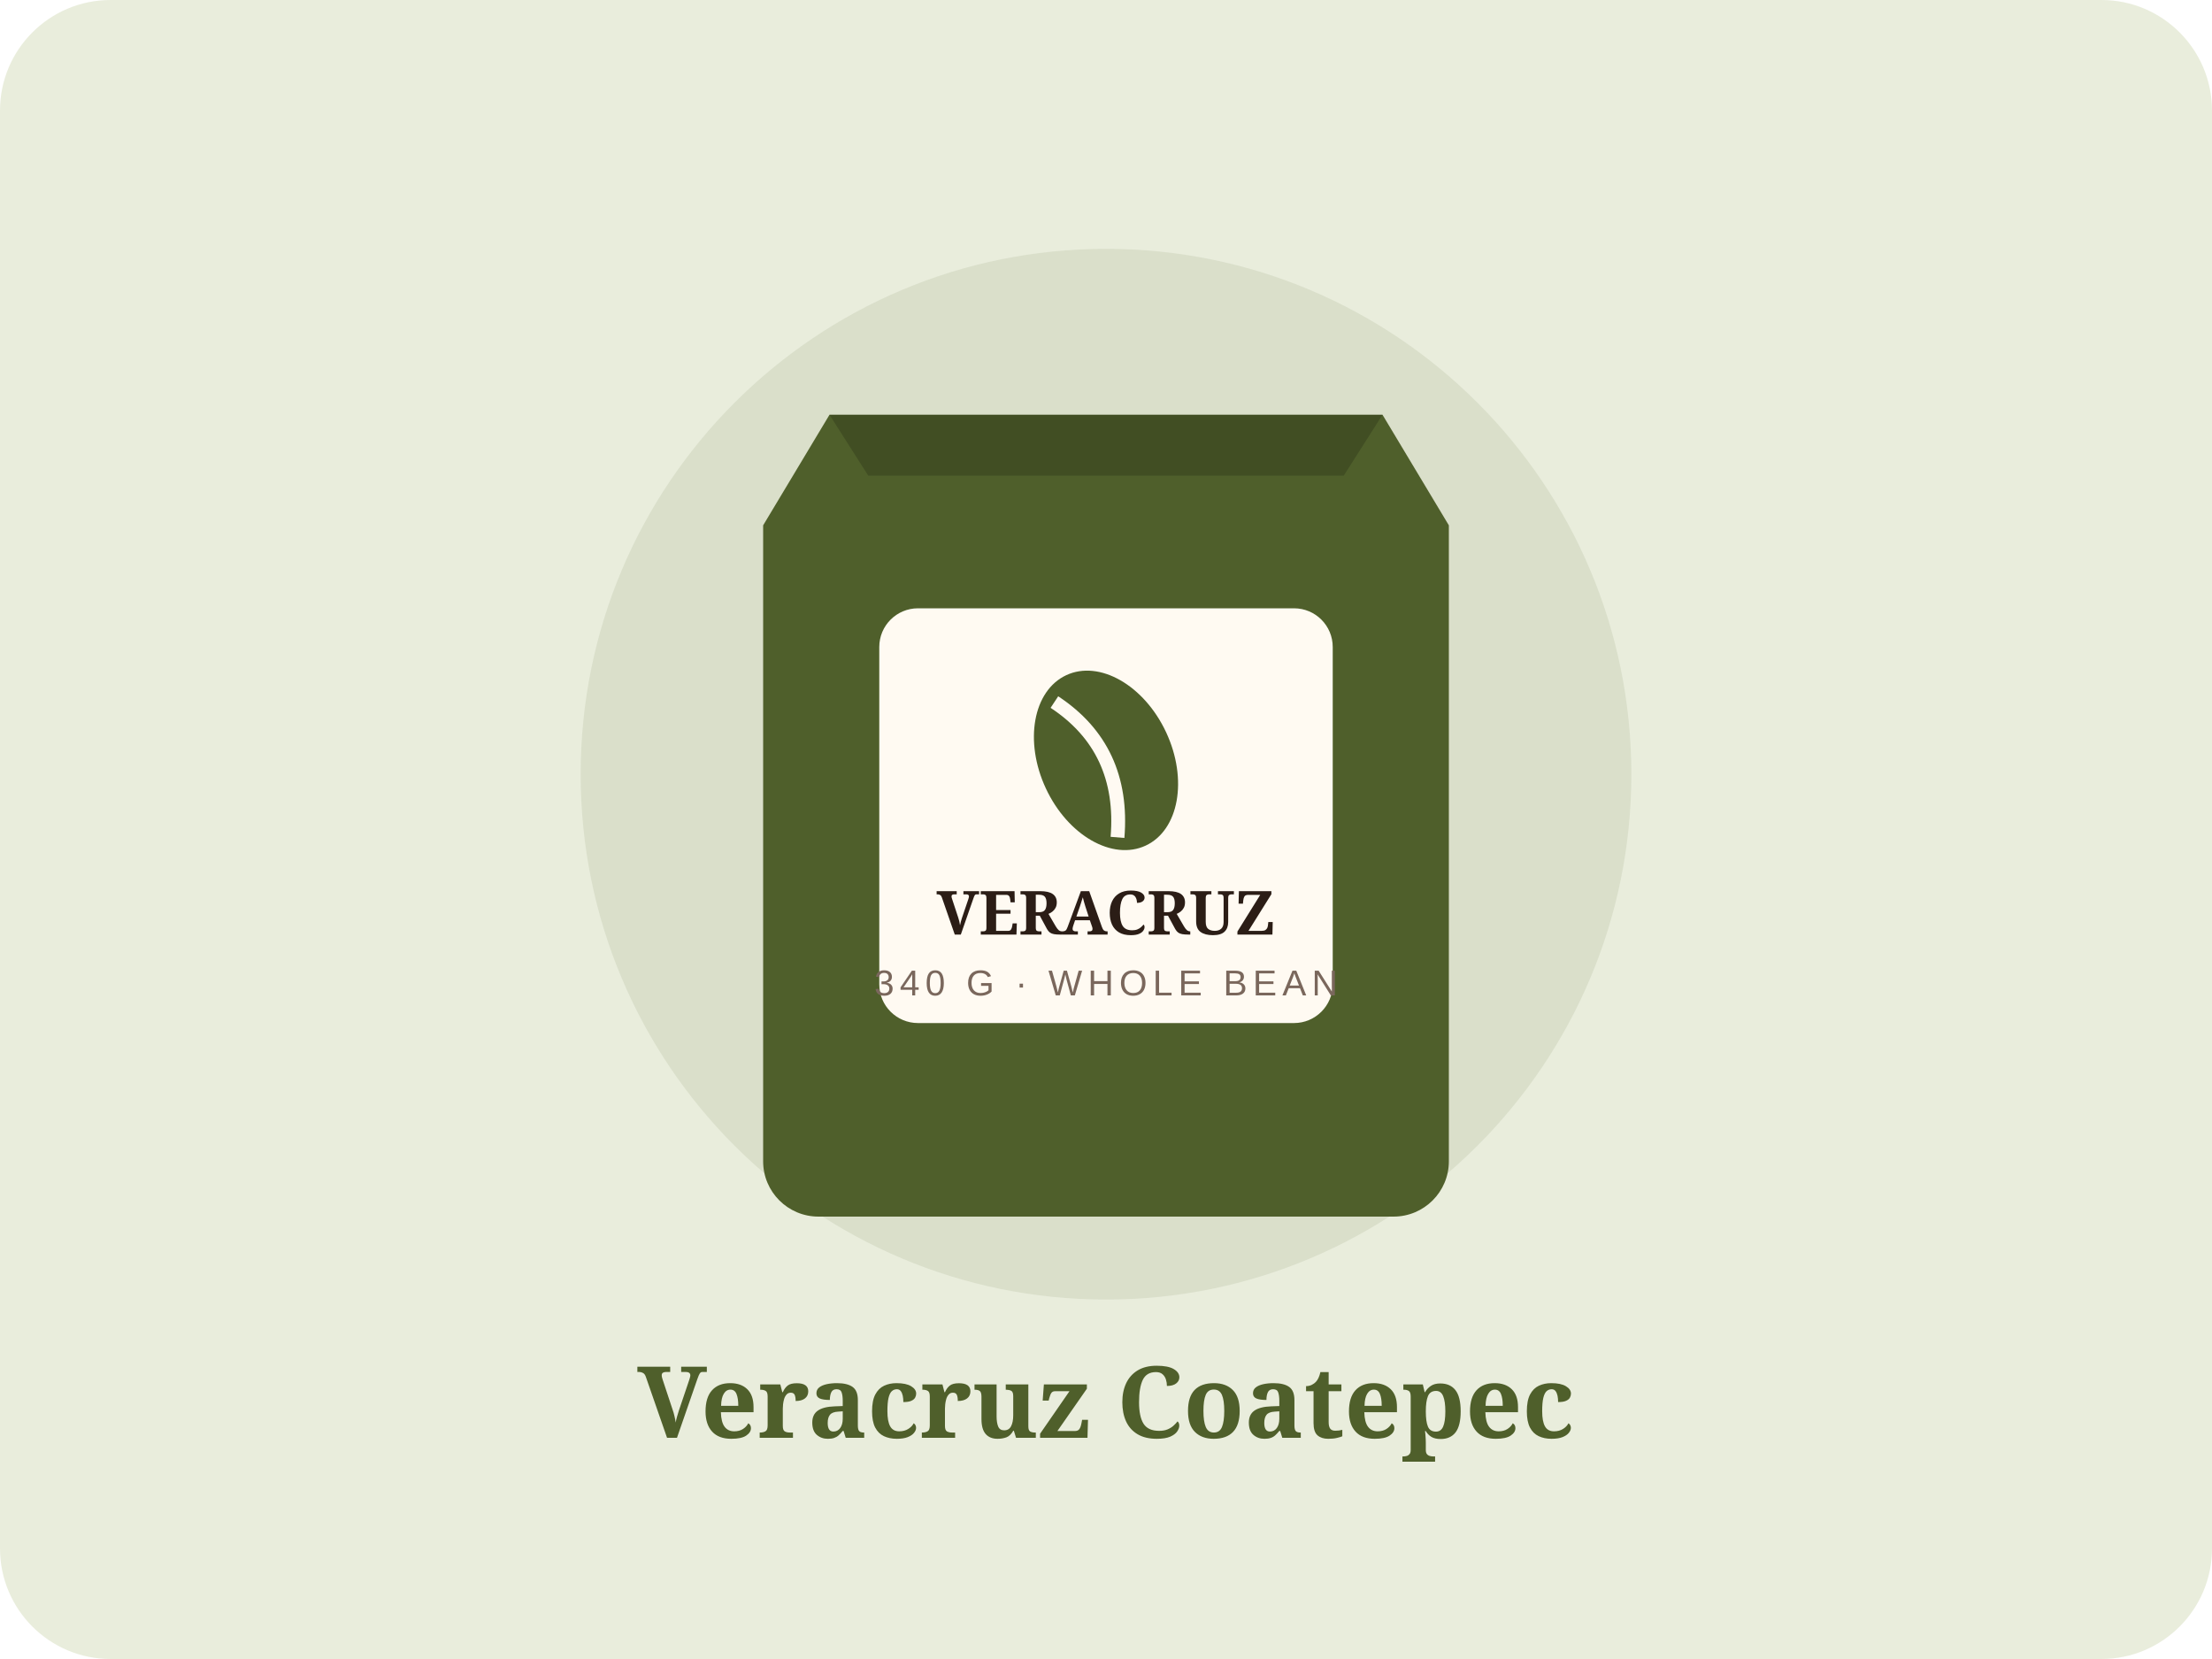
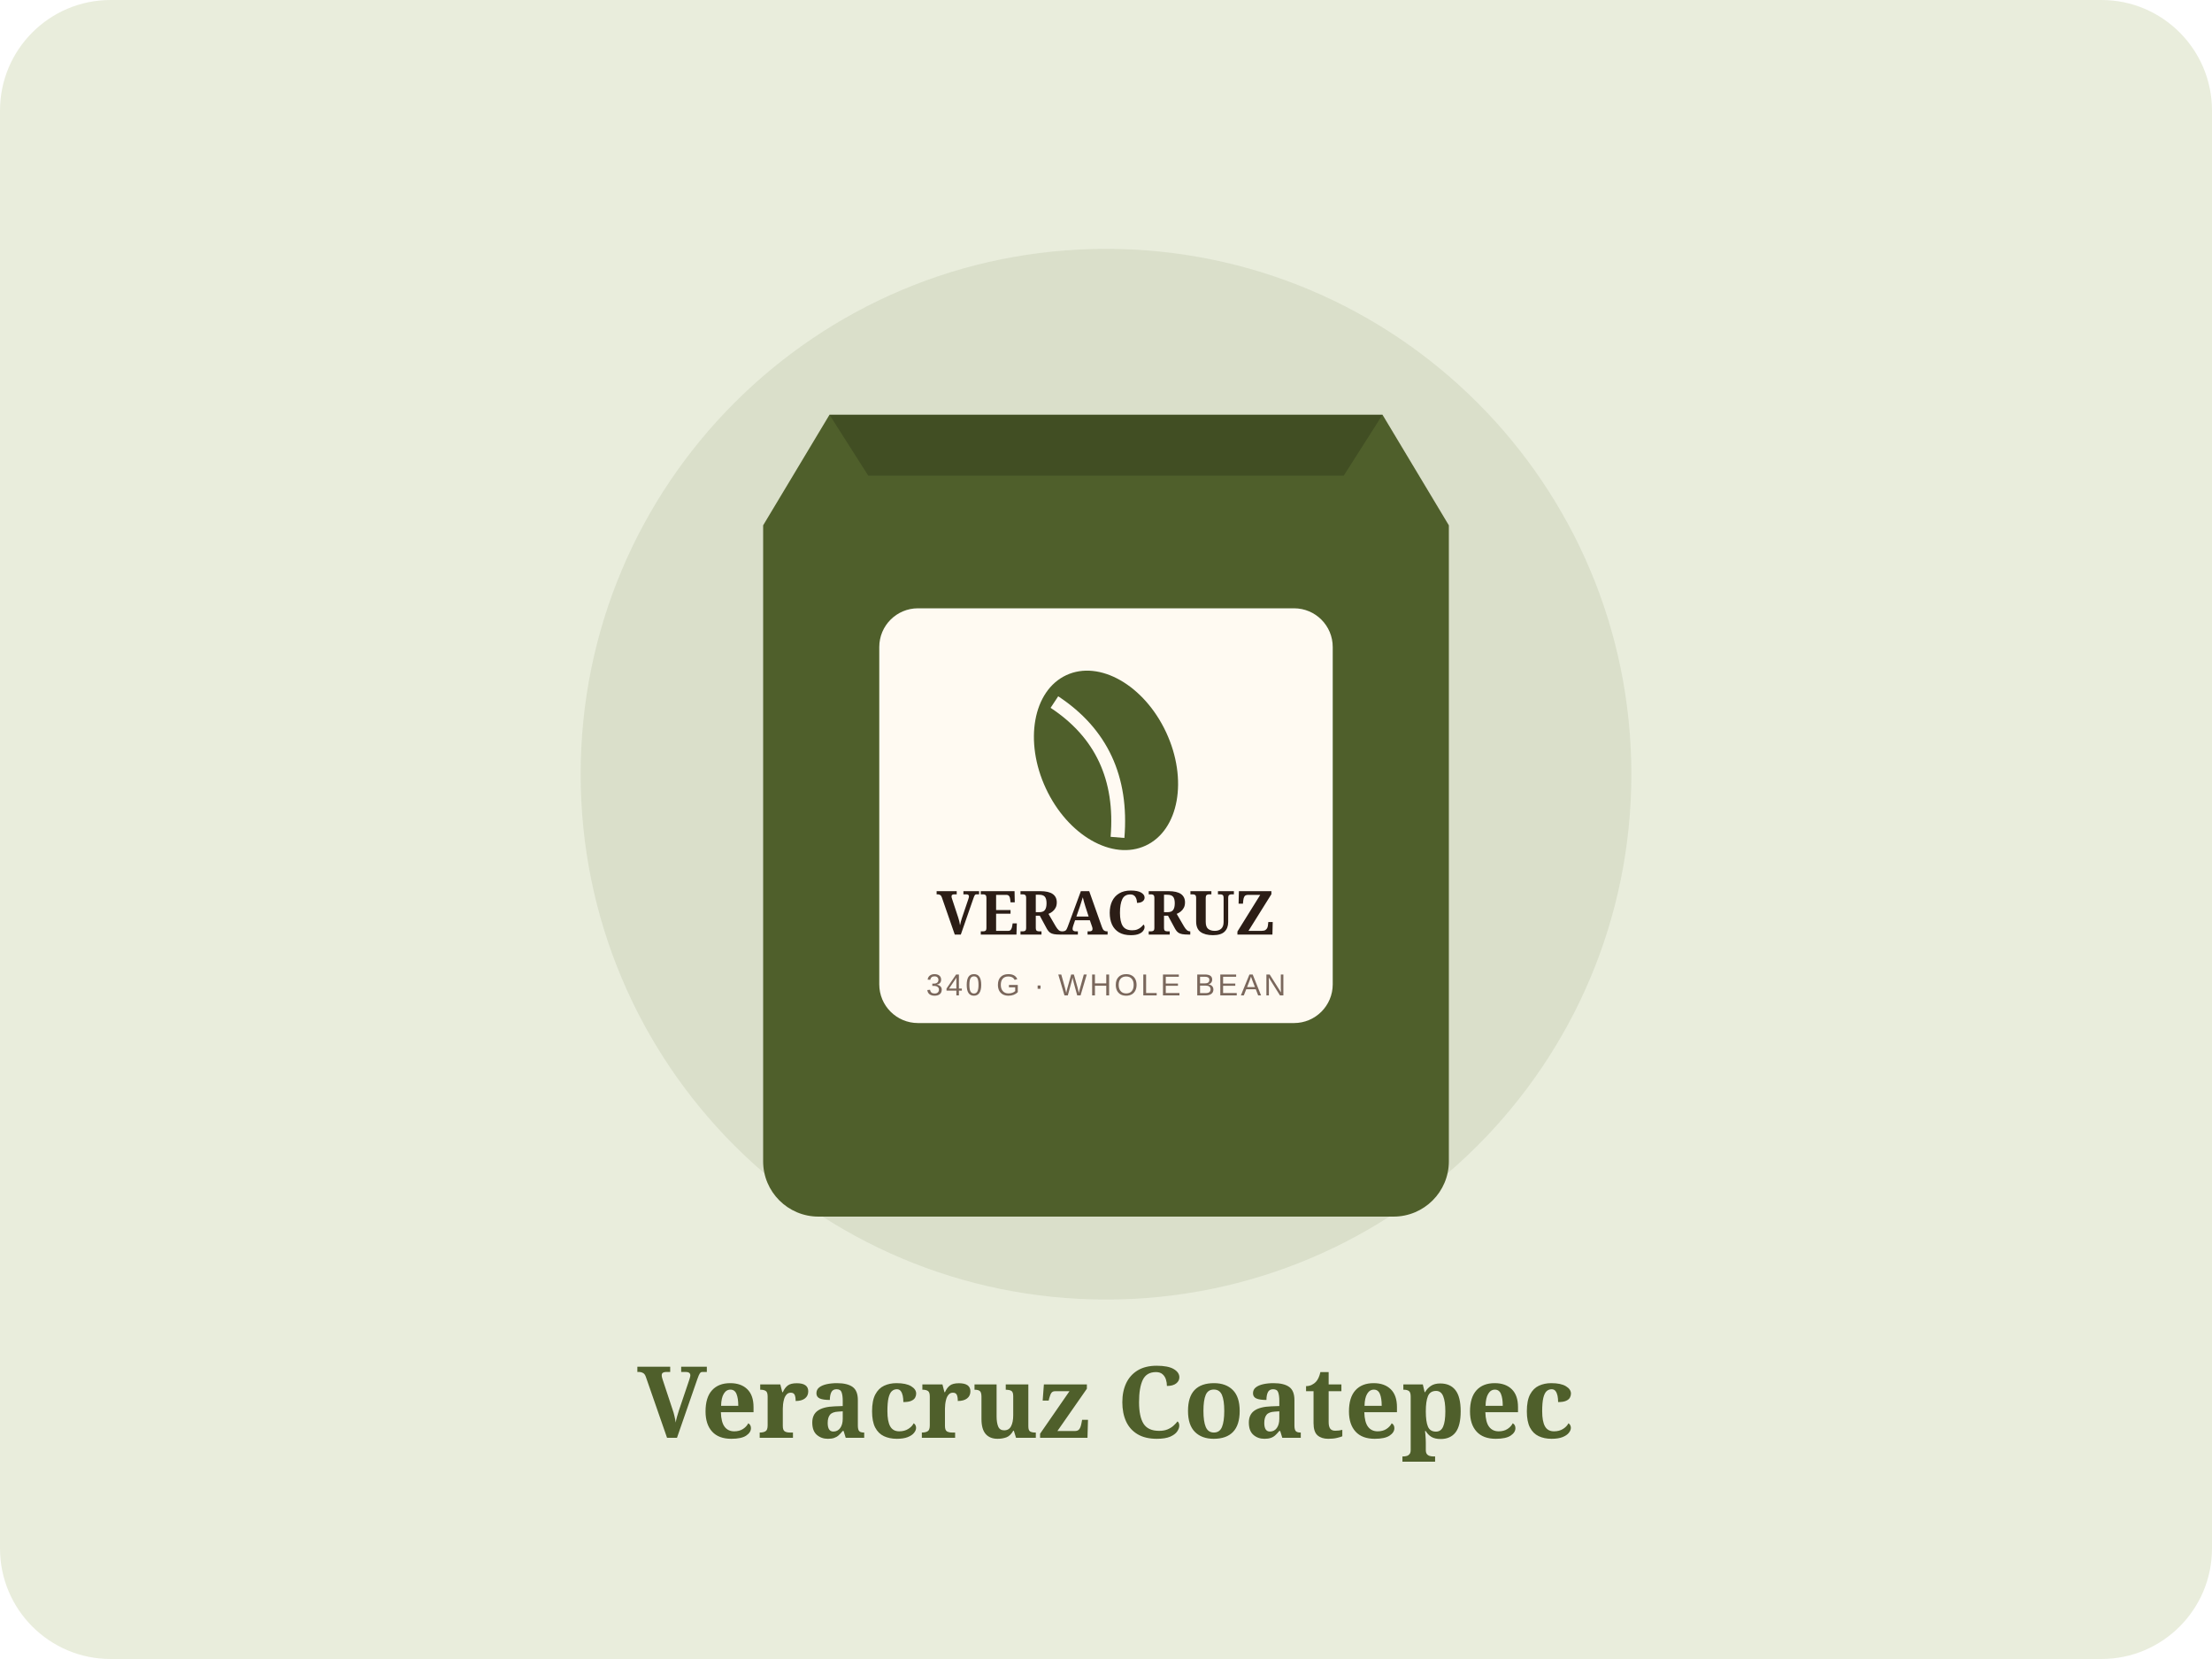
<svg xmlns="http://www.w3.org/2000/svg" width="800" height="600" viewBox="0 0 800 600">
  <rect width="800" height="600" rx="40" fill="#e9eddc" />
  <circle cx="400" cy="280" r="190" fill="#4f5f2b" opacity=".10" />
  <path d="M300 150 h200 l24 40 v230 a20 20 0 0 1 -20 20 h-208 a20 20 0 0 1 -20 -20 v-230 z" fill="#4f5f2b" />
  <path d="M300 150 h200 l-14 22 h-172 z" fill="#000" opacity=".18" />
  <rect x="318" y="220" width="164" height="150" rx="14" fill="#fffaf2" />
  <ellipse cx="400" cy="275" rx="24" ry="34" fill="#4f5f2b" transform="rotate(-25 400 275)" />
  <path d="M392 248 q16 26 0 54" stroke="#fffaf2" stroke-width="5" fill="none" transform="rotate(-25 400 275)" />
  <text x="400" y="338" text-anchor="middle" font-family="Georgia, serif" font-size="22" font-weight="700" fill="#2b1d16">VERACRUZ</text>
-   <text x="400" y="360" text-anchor="middle" font-family="Arial, sans-serif" font-size="13" letter-spacing="2" fill="#7a675c">340 G · WHOLE BEAN</text>
+   <text x="400" y="360" text-anchor="middle" font-family="Arial, sans-serif" font-size="11" letter-spacing="1" fill="#7a675c">340 G · WHOLE BEAN</text>
  <text x="400" y="520" text-anchor="middle" font-family="Georgia, serif" font-size="36" font-weight="700" fill="#4f5f2b">Veracruz Coatepec</text>
</svg>
